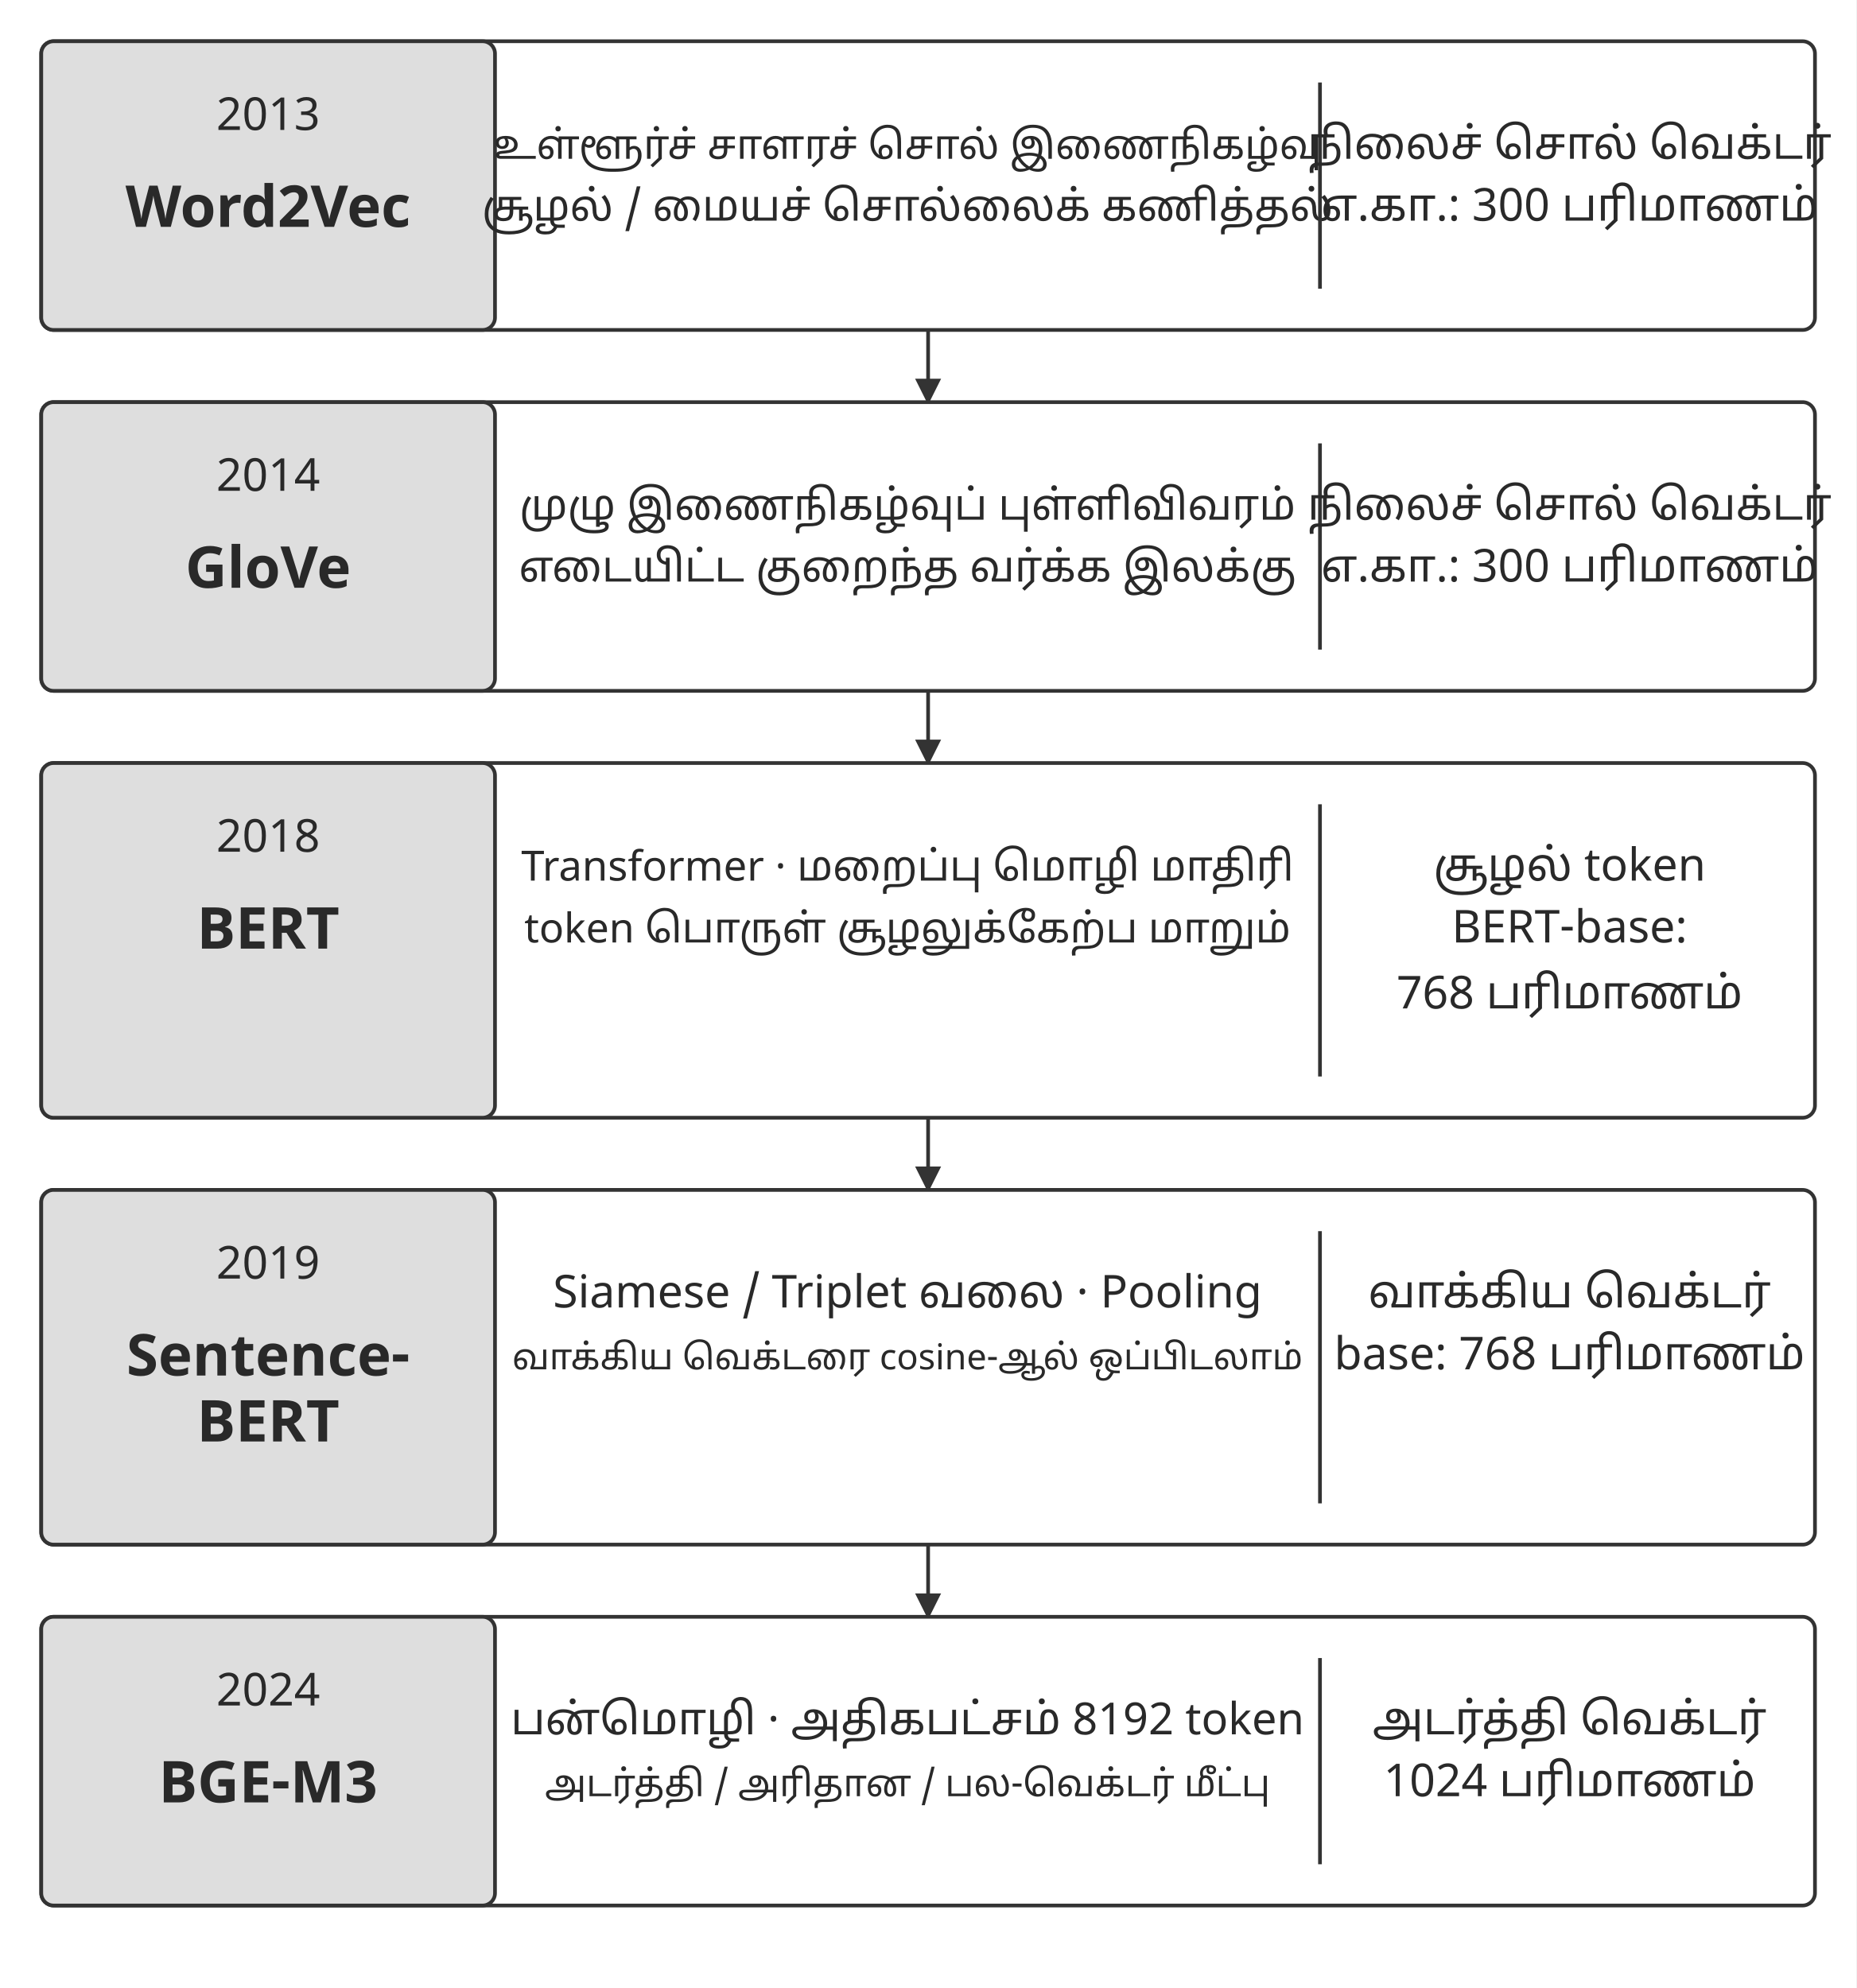
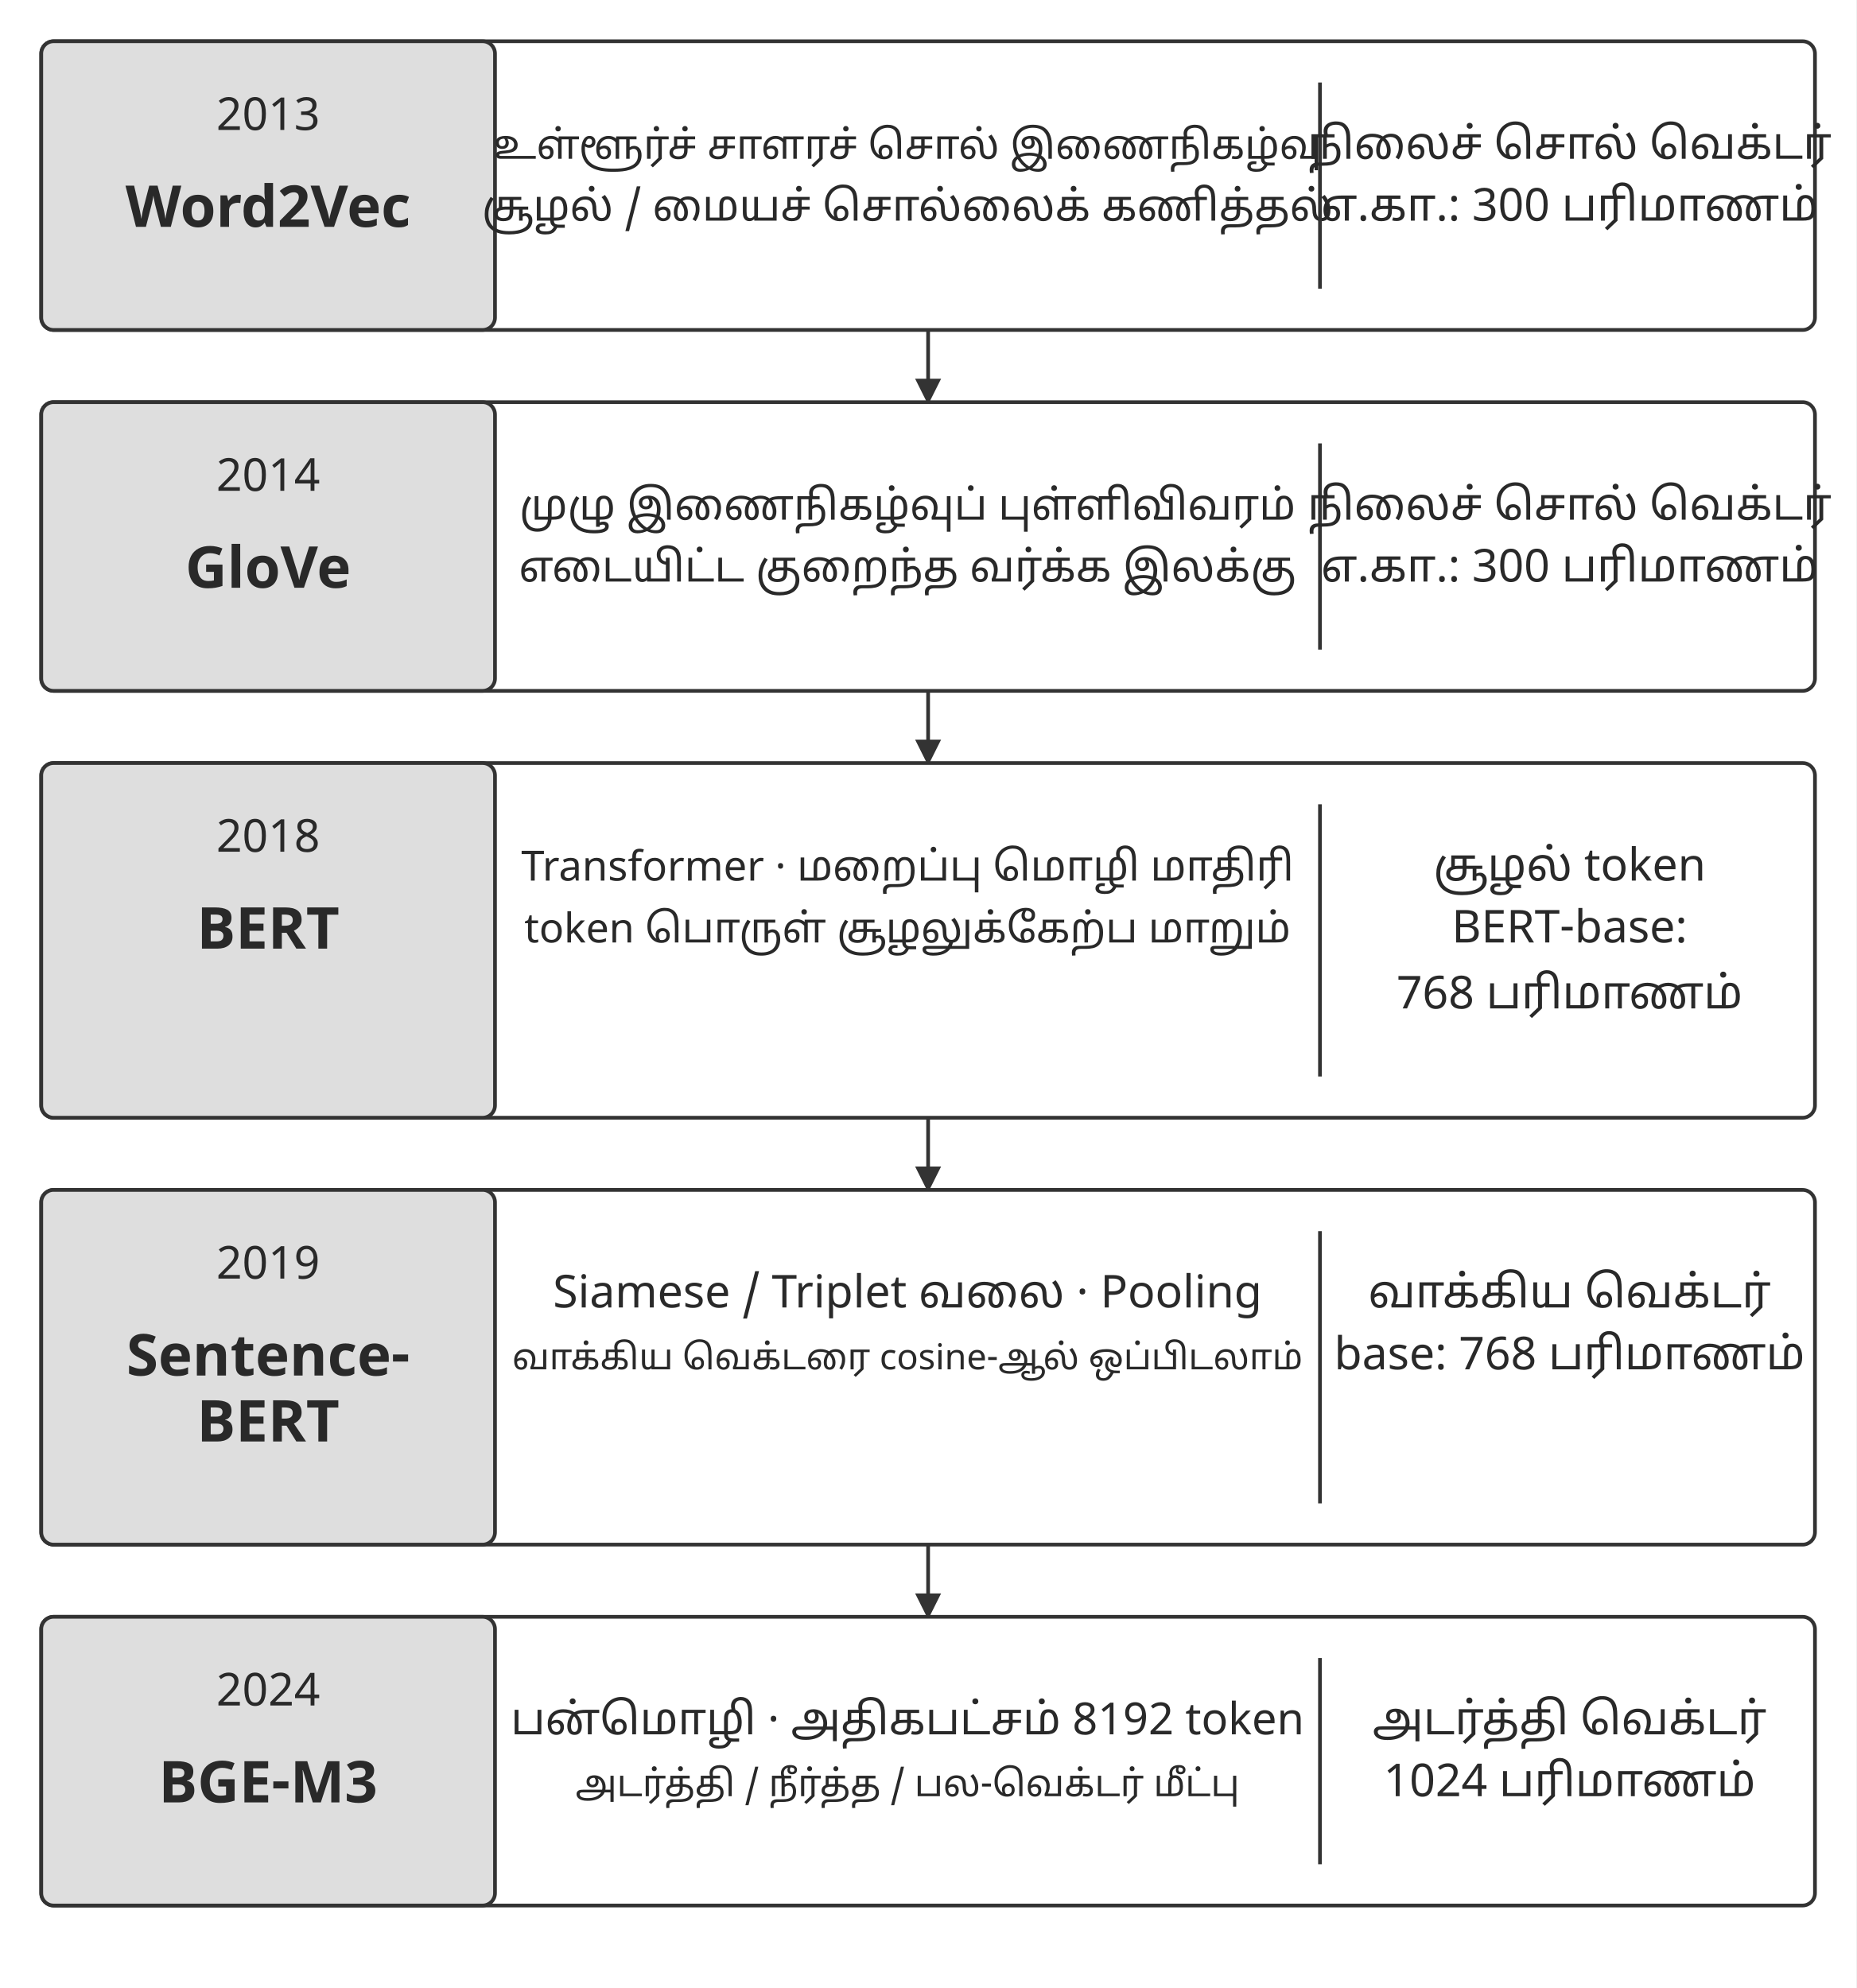
<svg xmlns="http://www.w3.org/2000/svg" width="106.000mm" height="113.538mm" viewBox="0 0 900 964" role="img" aria-labelledby="title desc">
  <defs>
    <marker id="arrow" viewBox="0 0 10 10" refX="9" refY="5" markerWidth="7" markerHeight="7" orient="auto-start-reverse">
      <path d="M0 0 L10 5 L0 10 Z" fill="#333333" />
    </marker>
  </defs>
  <rect width="900" height="964" fill="#ffffff" y="0" />
  <rect x="20" y="20" width="860" height="140" rx="6" fill="#ffffff" stroke="#333333" stroke-width="1.8" />
  <rect x="20" y="20" width="220" height="140" rx="6" fill="#dedede" stroke="#333333" stroke-width="1.8" />
  <text x="130" y="63" text-anchor="middle" font-family="&quot;Noto Sans Tamil&quot;, &quot;Noto Serif Tamil&quot;, &quot;Tamil Sangam MN&quot;, sans-serif" font-size="22.0" font-weight="400" fill="#292929">2013</text>
  <text x="130" y="110" text-anchor="middle" font-family="&quot;Noto Sans Tamil&quot;, &quot;Noto Serif Tamil&quot;, &quot;Tamil Sangam MN&quot;, sans-serif" font-size="28.0" font-weight="700" fill="#292929">Word2Vec</text>
  <text x="440" y="77" text-anchor="middle" font-family="&quot;Noto Sans Tamil&quot;, &quot;Noto Serif Tamil&quot;, &quot;Tamil Sangam MN&quot;, sans-serif" font-size="19.6" font-weight="400" fill="#292929">உள்ளூர்ச் சாளரச் சொல் இணைநிகழ்வு</text>
  <text x="440" y="107" text-anchor="middle" font-family="&quot;Noto Sans Tamil&quot;, &quot;Noto Serif Tamil&quot;, &quot;Tamil Sangam MN&quot;, sans-serif" font-size="20.8" font-weight="400" fill="#292929">சூழல் / மையச் சொல்லைக் கணித்தல்</text>
  <path d="M640 40 L640 140" fill="none" stroke="#333333" stroke-width="1.8" />
  <text x="761" y="77" text-anchor="middle" font-family="&quot;Noto Sans Tamil&quot;, &quot;Noto Serif Tamil&quot;, &quot;Tamil Sangam MN&quot;, sans-serif" font-size="21.5" font-weight="400" fill="#292929">நிலைச் சொல் வெக்டர்</text>
  <text x="761" y="107" text-anchor="middle" font-family="&quot;Noto Sans Tamil&quot;, &quot;Noto Serif Tamil&quot;, &quot;Tamil Sangam MN&quot;, sans-serif" font-size="22.0" font-weight="400" fill="#292929">எ.கா.: 300 பரிமாணம்</text>
  <path d="M450 160 L450 195" fill="none" stroke="#333333" stroke-width="1.8" marker-end="url(#arrow)" />
  <rect x="20" y="195" width="860" height="140" rx="6" fill="#ffffff" stroke="#333333" stroke-width="1.8" />
  <rect x="20" y="195" width="220" height="140" rx="6" fill="#dedede" stroke="#333333" stroke-width="1.8" />
  <text x="130" y="238" text-anchor="middle" font-family="&quot;Noto Sans Tamil&quot;, &quot;Noto Serif Tamil&quot;, &quot;Tamil Sangam MN&quot;, sans-serif" font-size="22.0" font-weight="400" fill="#292929">2014</text>
  <text x="130" y="285" text-anchor="middle" font-family="&quot;Noto Sans Tamil&quot;, &quot;Noto Serif Tamil&quot;, &quot;Tamil Sangam MN&quot;, sans-serif" font-size="28.0" font-weight="700" fill="#292929">GloVe</text>
  <text x="440" y="252" text-anchor="middle" font-family="&quot;Noto Sans Tamil&quot;, &quot;Noto Serif Tamil&quot;, &quot;Tamil Sangam MN&quot;, sans-serif" font-size="20.6" font-weight="400" fill="#292929">முழு இணைநிகழ்வுப் புள்ளிவிவரம்</text>
  <text x="440" y="282" text-anchor="middle" font-family="&quot;Noto Sans Tamil&quot;, &quot;Noto Serif Tamil&quot;, &quot;Tamil Sangam MN&quot;, sans-serif" font-size="20.9" font-weight="400" fill="#292929">எடையிட்ட குறைந்த வர்க்க இலக்கு</text>
  <path d="M640 215 L640 315" fill="none" stroke="#333333" stroke-width="1.8" />
  <text x="761" y="252" text-anchor="middle" font-family="&quot;Noto Sans Tamil&quot;, &quot;Noto Serif Tamil&quot;, &quot;Tamil Sangam MN&quot;, sans-serif" font-size="21.5" font-weight="400" fill="#292929">நிலைச் சொல் வெக்டர்</text>
  <text x="761" y="282" text-anchor="middle" font-family="&quot;Noto Sans Tamil&quot;, &quot;Noto Serif Tamil&quot;, &quot;Tamil Sangam MN&quot;, sans-serif" font-size="22.0" font-weight="400" fill="#292929">எ.கா.: 300 பரிமாணம்</text>
  <path d="M450 335 L450 370" fill="none" stroke="#333333" stroke-width="1.8" marker-end="url(#arrow)" />
  <rect x="20" y="370" width="860" height="172" rx="6" fill="#ffffff" stroke="#333333" stroke-width="1.8" />
  <rect x="20" y="370" width="220" height="172" rx="6" fill="#dedede" stroke="#333333" stroke-width="1.8" />
  <text x="130" y="413" text-anchor="middle" font-family="&quot;Noto Sans Tamil&quot;, &quot;Noto Serif Tamil&quot;, &quot;Tamil Sangam MN&quot;, sans-serif" font-size="22.0" font-weight="400" fill="#292929">2018</text>
  <text x="130" y="460" text-anchor="middle" font-family="&quot;Noto Sans Tamil&quot;, &quot;Noto Serif Tamil&quot;, &quot;Tamil Sangam MN&quot;, sans-serif" font-size="28.0" font-weight="700" fill="#292929">BERT</text>
  <text x="440" y="427" text-anchor="middle" font-family="&quot;Noto Sans Tamil&quot;, &quot;Noto Serif Tamil&quot;, &quot;Tamil Sangam MN&quot;, sans-serif" font-size="20.2" font-weight="400" fill="#292929">Transformer · மறைப்பு மொழி மாதிரி</text>
  <text x="440" y="457" text-anchor="middle" font-family="&quot;Noto Sans Tamil&quot;, &quot;Noto Serif Tamil&quot;, &quot;Tamil Sangam MN&quot;, sans-serif" font-size="19.9" font-weight="400" fill="#292929">token பொருள் சூழலுக்கேற்ப மாறும்</text>
  <path d="M640 390 L640 522" fill="none" stroke="#333333" stroke-width="1.8" />
  <text x="761" y="427" text-anchor="middle" font-family="&quot;Noto Sans Tamil&quot;, &quot;Noto Serif Tamil&quot;, &quot;Tamil Sangam MN&quot;, sans-serif" font-size="22.0" font-weight="400" fill="#292929">சூழல் token</text>
  <text x="761" y="457" text-anchor="middle" font-family="&quot;Noto Sans Tamil&quot;, &quot;Noto Serif Tamil&quot;, &quot;Tamil Sangam MN&quot;, sans-serif" font-size="22.0" font-weight="400" fill="#292929">BERT-base:</text>
  <text x="761" y="489" text-anchor="middle" font-family="&quot;Noto Sans Tamil&quot;, &quot;Noto Serif Tamil&quot;, &quot;Tamil Sangam MN&quot;, sans-serif" font-size="22.0" font-weight="400" fill="#292929">768 பரிமாணம்</text>
  <path d="M450 542 L450 577" fill="none" stroke="#333333" stroke-width="1.8" marker-end="url(#arrow)" />
  <rect x="20" y="577" width="860" height="172" rx="6" fill="#ffffff" stroke="#333333" stroke-width="1.8" />
  <rect x="20" y="577" width="220" height="172" rx="6" fill="#dedede" stroke="#333333" stroke-width="1.8" />
  <text x="130" y="620" text-anchor="middle" font-family="&quot;Noto Sans Tamil&quot;, &quot;Noto Serif Tamil&quot;, &quot;Tamil Sangam MN&quot;, sans-serif" font-size="22.0" font-weight="400" fill="#292929">2019</text>
  <text x="130" y="667" text-anchor="middle" font-family="&quot;Noto Sans Tamil&quot;, &quot;Noto Serif Tamil&quot;, &quot;Tamil Sangam MN&quot;, sans-serif" font-size="28.0" font-weight="700" fill="#292929">Sentence-</text>
  <text x="130" y="699" text-anchor="middle" font-family="&quot;Noto Sans Tamil&quot;, &quot;Noto Serif Tamil&quot;, &quot;Tamil Sangam MN&quot;, sans-serif" font-size="28.0" font-weight="700" fill="#292929">BERT</text>
  <text x="440" y="634" text-anchor="middle" font-family="&quot;Noto Sans Tamil&quot;, &quot;Noto Serif Tamil&quot;, &quot;Tamil Sangam MN&quot;, sans-serif" font-size="22.0" font-weight="400" fill="#292929">Siamese / Triplet வலை · Pooling</text>
  <text x="440" y="664" text-anchor="middle" font-family="&quot;Noto Sans Tamil&quot;, &quot;Noto Serif Tamil&quot;, &quot;Tamil Sangam MN&quot;, sans-serif" font-size="17.3" font-weight="400" fill="#292929">வாக்கிய வெக்டரை cosine-ஆல் ஒப்பிடலாம்</text>
  <path d="M640 597 L640 729" fill="none" stroke="#333333" stroke-width="1.8" />
  <text x="761" y="634" text-anchor="middle" font-family="&quot;Noto Sans Tamil&quot;, &quot;Noto Serif Tamil&quot;, &quot;Tamil Sangam MN&quot;, sans-serif" font-size="22.0" font-weight="400" fill="#292929">வாக்கிய வெக்டர்</text>
  <text x="761" y="664" text-anchor="middle" font-family="&quot;Noto Sans Tamil&quot;, &quot;Noto Serif Tamil&quot;, &quot;Tamil Sangam MN&quot;, sans-serif" font-size="22.0" font-weight="400" fill="#292929">base: 768 பரிமாணம்</text>
  <path d="M450 749 L450 784" fill="none" stroke="#333333" stroke-width="1.8" marker-end="url(#arrow)" />
  <rect x="20" y="784" width="860" height="140" rx="6" fill="#ffffff" stroke="#333333" stroke-width="1.8" />
  <rect x="20" y="784" width="220" height="140" rx="6" fill="#dedede" stroke="#333333" stroke-width="1.8" />
  <text x="130" y="827" text-anchor="middle" font-family="&quot;Noto Sans Tamil&quot;, &quot;Noto Serif Tamil&quot;, &quot;Tamil Sangam MN&quot;, sans-serif" font-size="22.0" font-weight="400" fill="#292929">2024</text>
  <text x="130" y="874" text-anchor="middle" font-family="&quot;Noto Sans Tamil&quot;, &quot;Noto Serif Tamil&quot;, &quot;Tamil Sangam MN&quot;, sans-serif" font-size="28.0" font-weight="700" fill="#292929">BGE-M3</text>
  <text x="440" y="841" text-anchor="middle" font-family="&quot;Noto Sans Tamil&quot;, &quot;Noto Serif Tamil&quot;, &quot;Tamil Sangam MN&quot;, sans-serif" font-size="21.5" font-weight="400" fill="#292929">பன்மொழி · அதிகபட்சம் 8192 token</text>
-   <text x="440" y="871" text-anchor="middle" font-family="&quot;Noto Sans Tamil&quot;, &quot;Noto Serif Tamil&quot;, &quot;Tamil Sangam MN&quot;, sans-serif" font-size="17.9" font-weight="400" fill="#292929">அடர்த்தி / அரிதான / பல-வெக்டர் மீட்பு</text>
+   <text x="440" y="871" text-anchor="middle" font-family="&quot;Noto Sans Tamil&quot;, &quot;Noto Serif Tamil&quot;, &quot;Tamil Sangam MN&quot;, sans-serif" font-size="17.9" font-weight="400" fill="#292929">அடர்த்தி / நீர்த்த / பல-வெக்டர் மீட்பு</text>
  <path d="M640 804 L640 904" fill="none" stroke="#333333" stroke-width="1.8" />
  <text x="761" y="841" text-anchor="middle" font-family="&quot;Noto Sans Tamil&quot;, &quot;Noto Serif Tamil&quot;, &quot;Tamil Sangam MN&quot;, sans-serif" font-size="22.0" font-weight="400" fill="#292929">அடர்த்தி வெக்டர்</text>
  <text x="761" y="871" text-anchor="middle" font-family="&quot;Noto Sans Tamil&quot;, &quot;Noto Serif Tamil&quot;, &quot;Tamil Sangam MN&quot;, sans-serif" font-size="22.0" font-weight="400" fill="#292929">1024 பரிமாணம்</text>
  <defs />
</svg>
